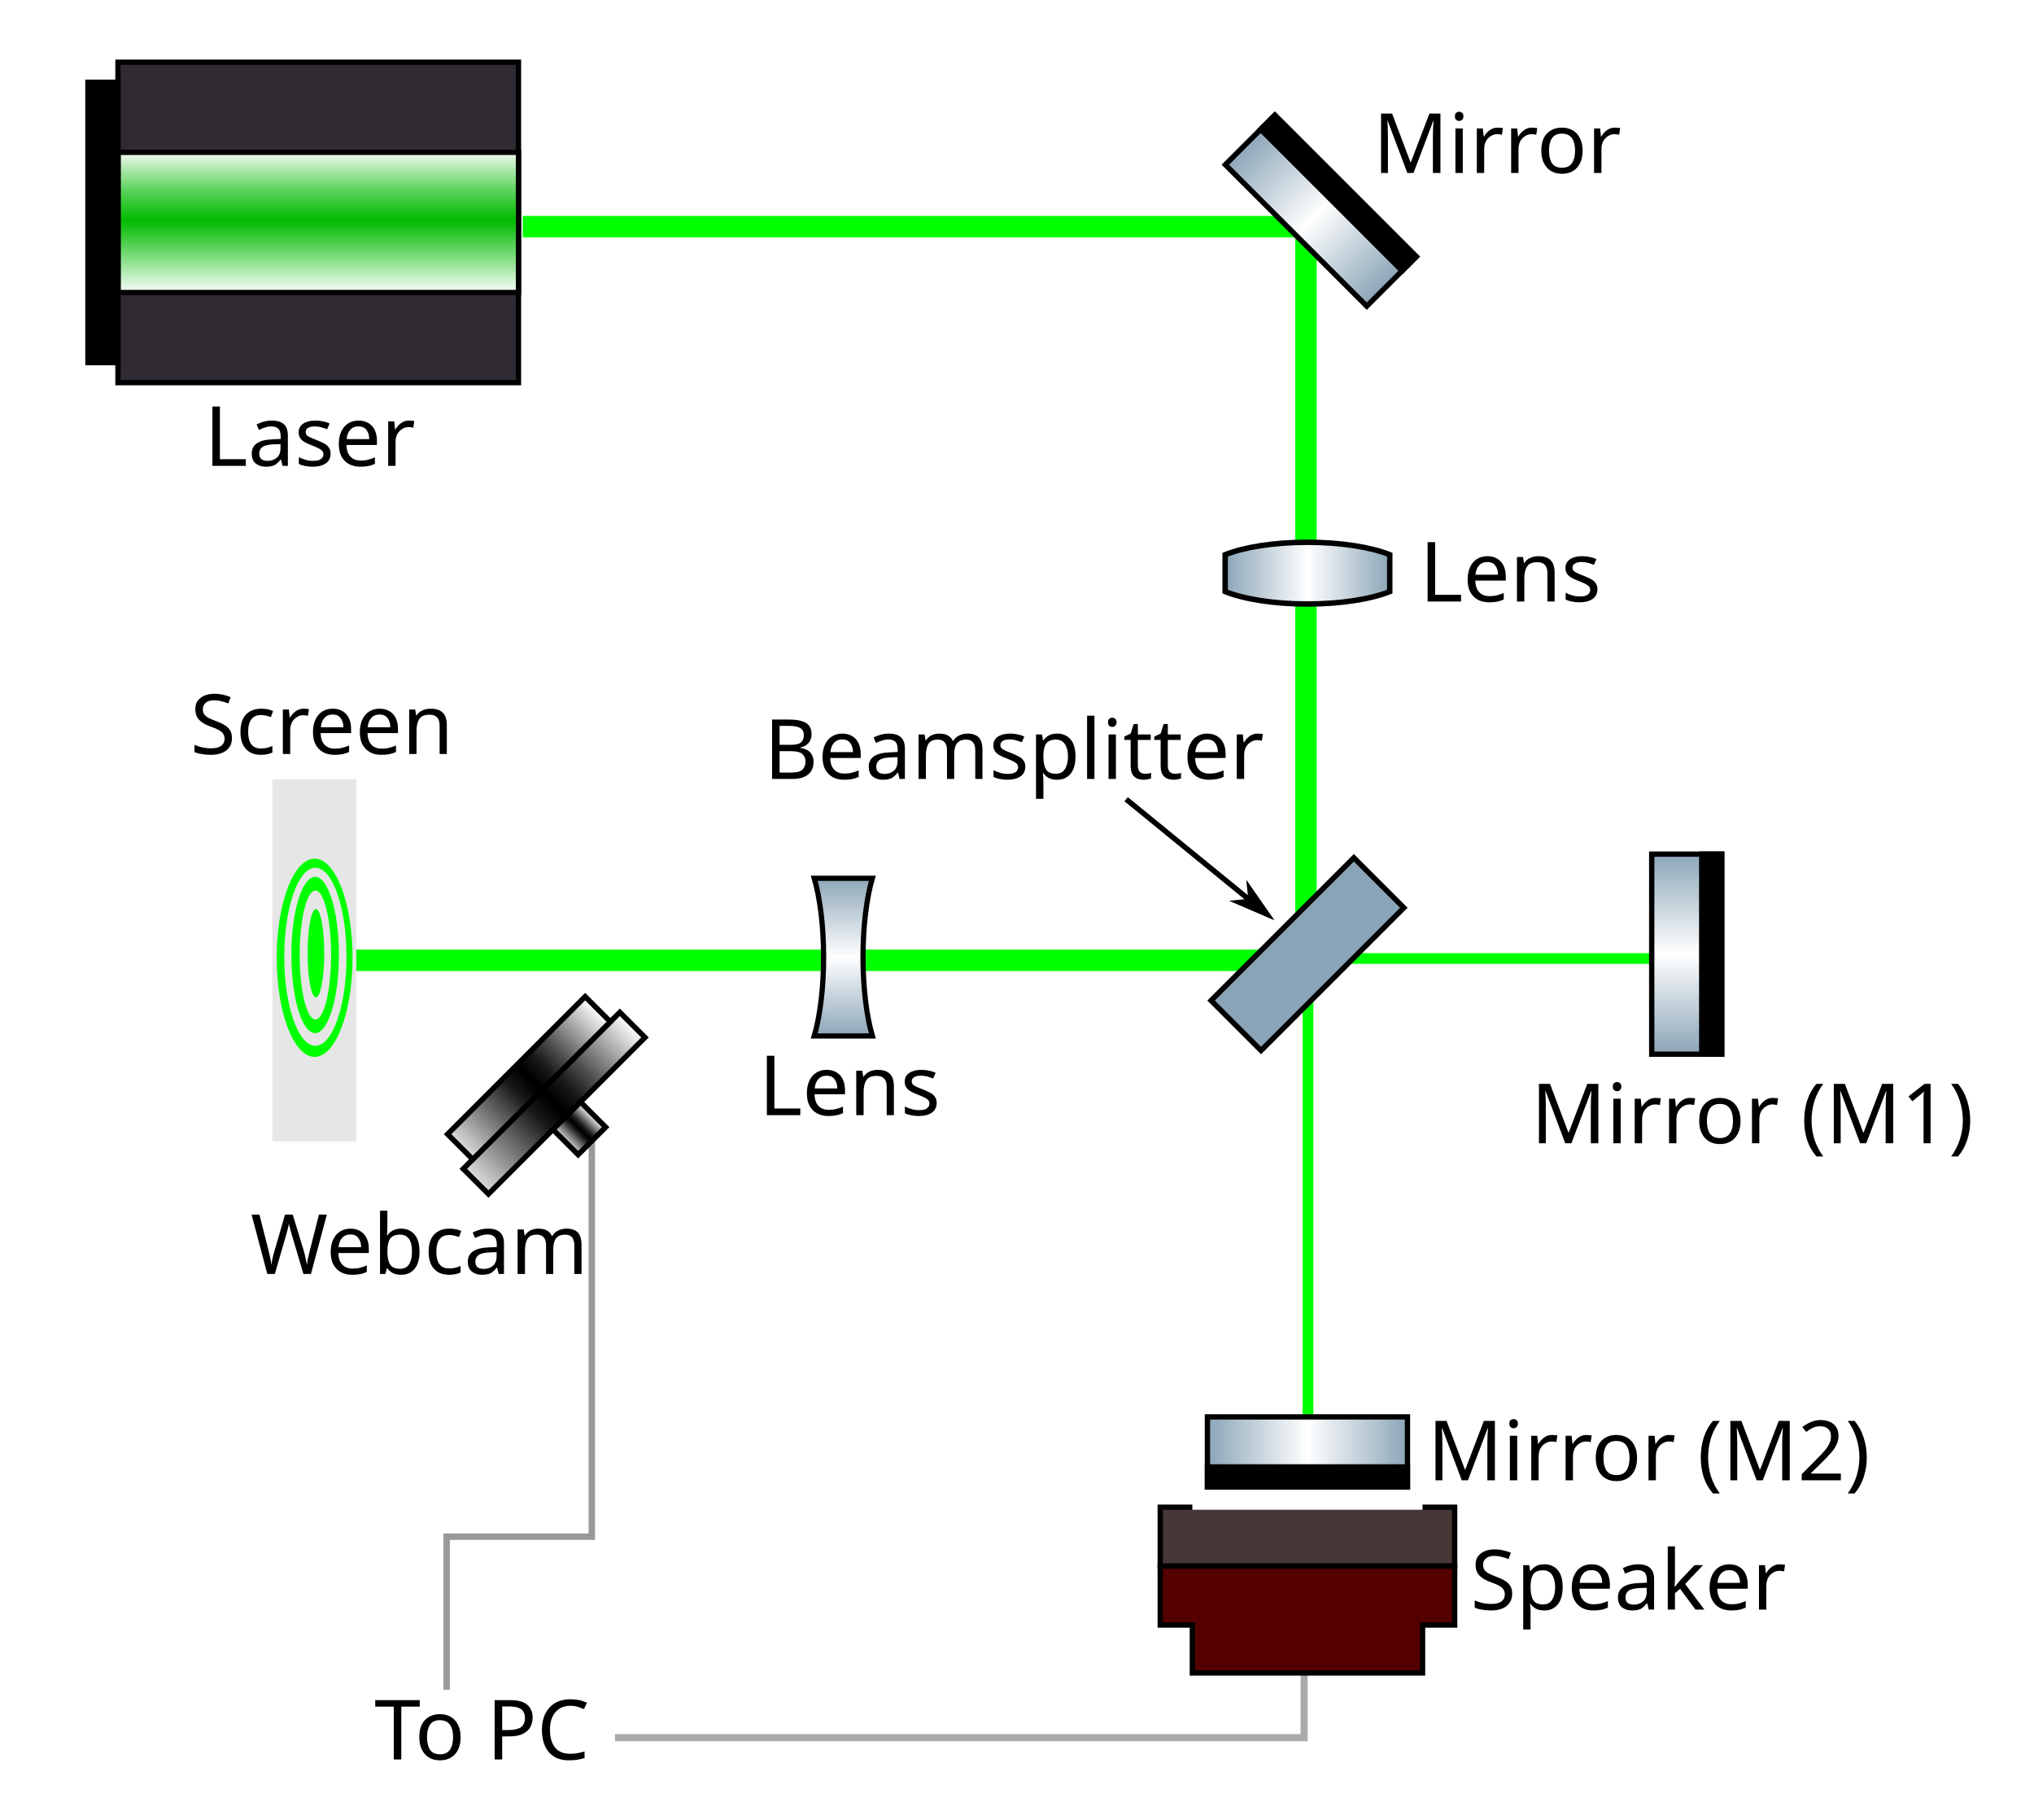
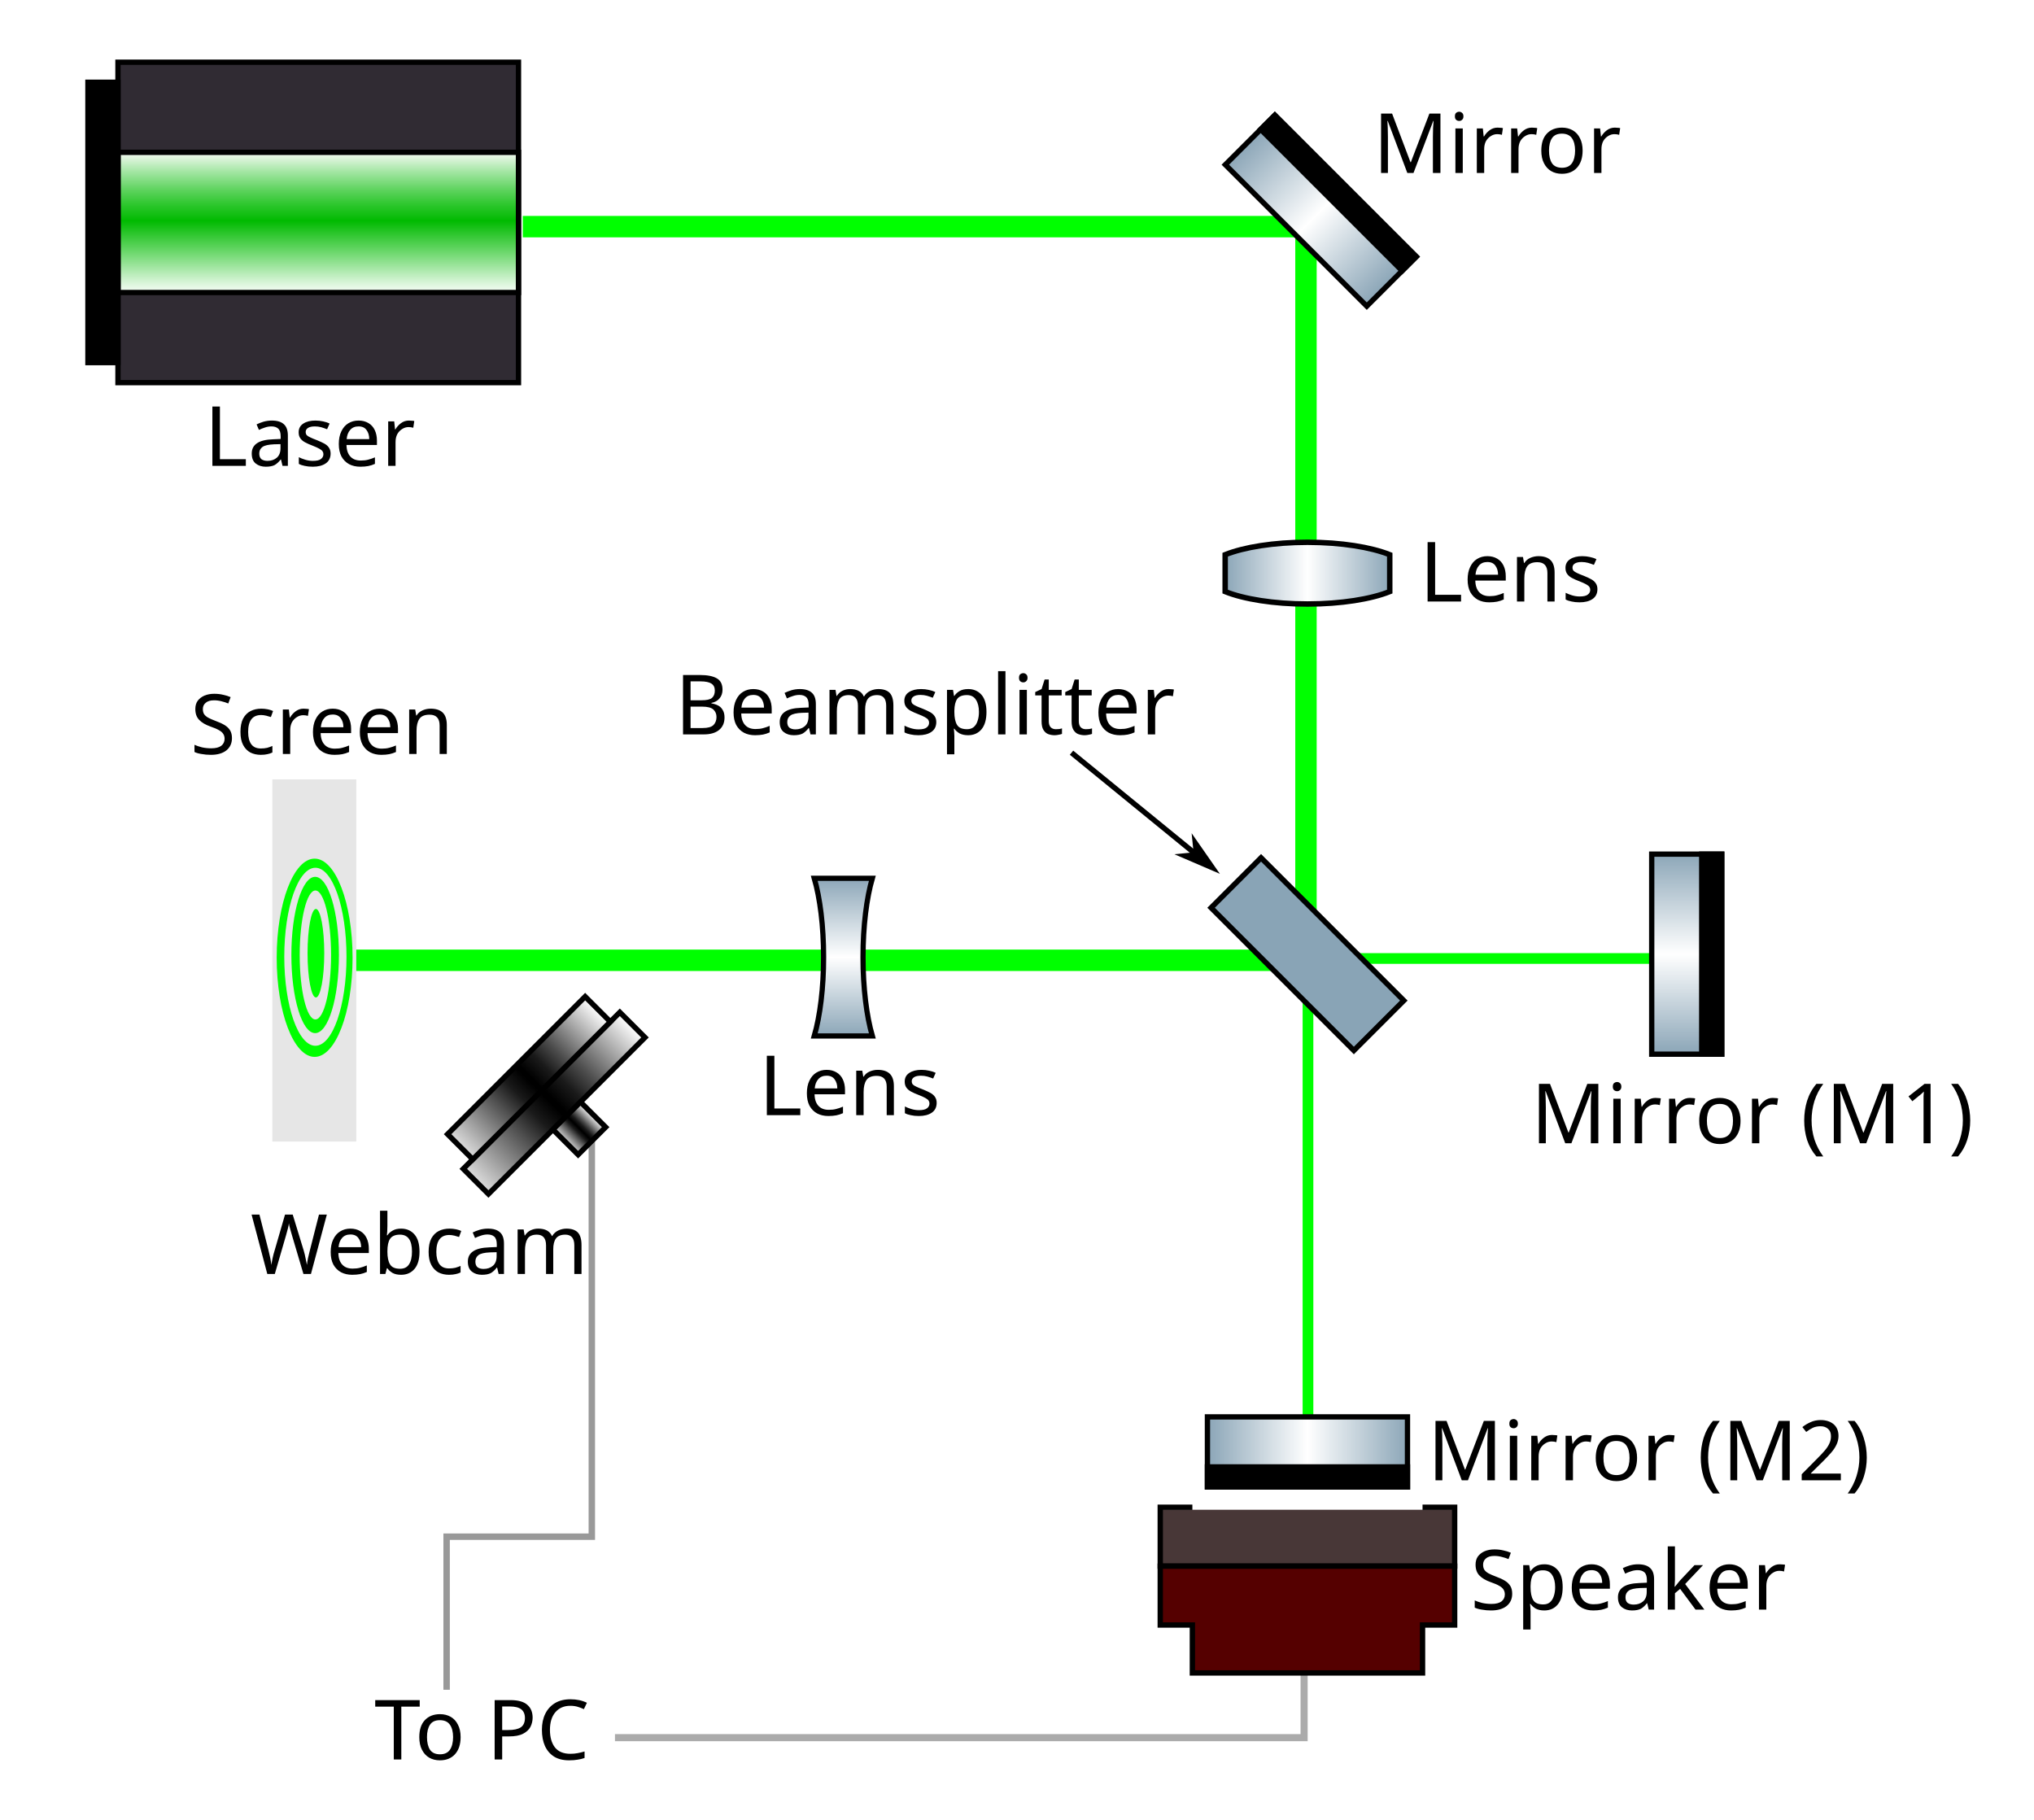
<svg xmlns="http://www.w3.org/2000/svg" xmlns:xlink="http://www.w3.org/1999/xlink" width="190mm" height="170mm" viewBox="0 0 190 170" version="1.1" id="svg8">
  <defs id="defs2">
    <marker orient="auto" refY="0" refX="0" id="Arrow1Mend" style="overflow:visible">
      <path id="path5530" d="M 0,0 5,-5 -12.5,0 5,5 Z" style="fill:#000000;fill-opacity:1;fill-rule:evenodd;stroke:#000000;stroke-width:1pt;stroke-opacity:1" transform="matrix(-0.4,0,0,-0.4,-4,0)" />
    </marker>
    <marker orient="auto" refY="0" refX="0" id="Arrow1Lend" style="overflow:visible">
      <path id="path5524" d="M 0,0 5,-5 -12.5,0 5,5 Z" style="fill:#000000;fill-opacity:1;fill-rule:evenodd;stroke:#000000;stroke-width:1pt;stroke-opacity:1" transform="matrix(-0.8,0,0,-0.8,-10,0)" />
    </marker>
    <linearGradient id="linearGradient5433" gradientUnits="userSpaceOnUse" x1="28.722" y1="32.973" x2="28.722" y2="13.131">
      <stop offset="0" style="stop-color:#FFFFFF" id="stop5413" />
      <stop offset="0.005" style="stop-color:#dbdbdb;stop-opacity:1" id="stop5415" />
      <stop offset="0.3" style="stop-color:#4d4d4d;stop-opacity:1" id="stop5419" />
      <stop offset="0.4" style="stop-color:#1a1a1a;stop-opacity:1" id="stop5421" />
      <stop offset="0.49" style="stop-color:#000000;stop-opacity:1" id="stop5423" />
      <stop offset="0.51" style="stop-color:#000000;stop-opacity:1" id="stop5425" />
      <stop offset="0.6" style="stop-color:#1a1a1a;stop-opacity:1" id="stop5427" />
      <stop offset="0.7" style="stop-color:#4d4d4d;stop-opacity:1" id="stop5429" />
      <stop offset="1" style="stop-color:#FFFFFF" id="stop5431" />
    </linearGradient>
    <linearGradient id="linearGradient5726-8" gradientUnits="userSpaceOnUse" x1="28.722" y1="32.973" x2="28.722" y2="13.131">
      <stop offset="0" style="stop-color:#FFFFFF" id="stop5370" />
      <stop offset="0.005" style="stop-color:#FEFCFC" id="stop5372" />
      <stop offset="0.15" style="stop-color:#a4e6a4;stop-opacity:1" id="stop5374" />
      <stop offset="0.277" style="stop-color:#5ed35e;stop-opacity:1" id="stop5376" />
      <stop offset="0.382" style="stop-color:#2bc62b;stop-opacity:1" id="stop5378" />
      <stop offset="0.462" style="stop-color:#0cbd0c;stop-opacity:1" id="stop5380" />
      <stop offset="0.488" style="stop-color:#00ba00;stop-opacity:1" id="stop5382" />
      <stop offset="0.708" style="stop-color:#6ed86e;stop-opacity:1" id="stop5384" />
      <stop offset="0.91" style="stop-color:#d6f4d6;stop-opacity:1" id="stop5386" />
      <stop offset="1" style="stop-color:#FFFFFF" id="stop5388" />
    </linearGradient>
    <linearGradient id="linearGradient5726" gradientUnits="userSpaceOnUse" x1="28.722" y1="32.973" x2="28.722" y2="13.131">
      <stop offset="0" style="stop-color:#FFFFFF" id="stop5057" />
      <stop offset="0.005" style="stop-color:#FEFCFC" id="stop5059" />
      <stop offset="0.15" style="stop-color:#E6A4A4" id="stop5061" />
      <stop offset="0.277" style="stop-color:#D35E5E" id="stop5063" />
      <stop offset="0.382" style="stop-color:#C62B2B" id="stop5065" />
      <stop offset="0.462" style="stop-color:#BD0C0C" id="stop5067" />
      <stop offset="0.506" style="stop-color:#BA0000" id="stop5069" />
      <stop offset="0.708" style="stop-color:#D86E6E" id="stop5071" />
      <stop offset="0.91" style="stop-color:#F4D6D6" id="stop5073" />
      <stop offset="1" style="stop-color:#FFFFFF" id="stop5075" />
    </linearGradient>
    <linearGradient xlink:href="#linearGradient3748" id="linearGradient3754" gradientUnits="userSpaceOnUse" gradientTransform="matrix(0.8,0,0,0.8,-34.8284,-61.1108)" x1="43.535" y1="105.672" x2="43.535" y2="76.388" />
    <linearGradient y2="0.375" x2="4.627" y1="23.052" x1="4.627" gradientUnits="userSpaceOnUse" id="linearGradient3748">
      <stop id="stop3733" style="stop-color:#89A4B6" offset="0.006" />
      <stop id="stop3735" style="stop-color:#FFFFFF" offset="0.5" />
      <stop id="stop3737" style="stop-color:#89A4B6" offset="1" />
    </linearGradient>
    <linearGradient xlink:href="#linearGradient3777" id="linearGradient3783" gradientUnits="userSpaceOnUse" gradientTransform="matrix(0.8,0,0,0.8,-34.8284,-61.1108)" x1="43.69" y1="105.671" x2="43.69" y2="76.388" />
    <linearGradient y2="0.375" x2="4.673" y1="23.051" x1="4.673" gradientUnits="userSpaceOnUse" id="linearGradient3777">
      <stop id="stop3762" style="stop-color:#89A4B6" offset="0.006" />
      <stop id="stop3764" style="stop-color:#FFFFFF" offset="0.5" />
      <stop id="stop3766" style="stop-color:#89A4B6" offset="1" />
    </linearGradient>
    <linearGradient xlink:href="#linearGradient2241" id="linearGradient5855" gradientUnits="userSpaceOnUse" x1="0" y1="14.548" x2="10.67" y2="14.548" />
    <linearGradient gradientTransform="matrix(0.35,0,0,1,-116.2935,-14.3086)" y2="22.892" x2="364.555" y1="34.823" x1="330.467" gradientUnits="userSpaceOnUse" id="linearGradient2241">
      <stop id="stop2228" style="stop-color:#FFFFFF" offset="0" />
      <stop id="stop2230" style="stop-color:#89A4B6" offset="1" />
    </linearGradient>
    <linearGradient gradientTransform="matrix(0.35,0,0,1,-115.4937,-14.3086)" y2="14.683" x2="343.291" y1="43.03" x1="343.291" gradientUnits="userSpaceOnUse" id="linearGradient3853">
      <stop id="stop3835" style="stop-color:#89A4B6" offset="0.006" />
      <stop id="stop3837" style="stop-color:#FFFFFF" offset="0.5" />
      <stop id="stop3839" style="stop-color:#89A4B6" offset="1" />
    </linearGradient>
    <linearGradient xlink:href="#linearGradient3818" id="linearGradient5980" gradientUnits="userSpaceOnUse" gradientTransform="matrix(0.8,0,0,0.8,-34.8284,-61.1108)" x1="43.535" y1="112.758" x2="43.535" y2="76.388" />
    <linearGradient gradientTransform="matrix(0.35,0,0,1,-117.1952,-14.3086)" y2="14.683" x2="350.087" y1="43.03" x1="350.087" gradientUnits="userSpaceOnUse" id="linearGradient3818">
      <stop id="stop3800" style="stop-color:#89A4B6" offset="0.006" />
      <stop id="stop3802" style="stop-color:#FFFFFF" offset="0.5" />
      <stop id="stop3804" style="stop-color:#89A4B6" offset="1" />
    </linearGradient>
    <linearGradient xlink:href="#linearGradient3818" id="linearGradient4883" gradientUnits="userSpaceOnUse" gradientTransform="matrix(0.8,0,0,0.8,-34.8284,-61.1108)" x1="43.535" y1="112.758" x2="43.535" y2="76.388" />
    <linearGradient xlink:href="#linearGradient3818" id="linearGradient4932" gradientUnits="userSpaceOnUse" gradientTransform="matrix(0.8,0,0,0.8,-34.8284,-61.1108)" x1="43.535" y1="112.758" x2="43.535" y2="76.388" />
    <linearGradient xlink:href="#linearGradient5726-8-6" id="linearGradient7432" gradientUnits="userSpaceOnUse" gradientTransform="matrix(0.2116667,0,0,0.2116667,-66.46641,-27.32871)" x1="43.535" y1="118.073" x2="43.535" y2="92.333" />
    <linearGradient y2="13.131" x2="28.722" y1="32.973" x1="28.722" gradientUnits="userSpaceOnUse" id="linearGradient5726-8-6">
      <stop id="stop5690" style="stop-color:#FFFFFF" offset="0" />
      <stop id="stop5692" style="stop-color:#FEFCFC" offset="0.005" />
      <stop id="stop5694" style="stop-color:#a4e6a4;stop-opacity:1" offset="0.15" />
      <stop id="stop5696" style="stop-color:#5ed35e;stop-opacity:1" offset="0.277" />
      <stop id="stop5698" style="stop-color:#2bc62b;stop-opacity:1" offset="0.382" />
      <stop id="stop5700" style="stop-color:#0cbd0c;stop-opacity:1" offset="0.462" />
      <stop id="stop5702" style="stop-color:#00ba00;stop-opacity:1" offset="0.488" />
      <stop id="stop5704" style="stop-color:#6ed86e;stop-opacity:1" offset="0.708" />
      <stop id="stop5706" style="stop-color:#d6f4d6;stop-opacity:1" offset="0.91" />
      <stop id="stop5708" style="stop-color:#FFFFFF" offset="1" />
    </linearGradient>
    <linearGradient y2="13.131" x2="28.722" y1="32.973" x1="28.722" gradientUnits="userSpaceOnUse" id="linearGradient7404">
      <stop id="stop7406" style="stop-color:#FFFFFF" offset="0" />
      <stop id="stop7408" style="stop-color:#FEFCFC" offset="0.005" />
      <stop id="stop7410" style="stop-color:#E6A4A4" offset="0.15" />
      <stop id="stop7412" style="stop-color:#D35E5E" offset="0.277" />
      <stop id="stop7414" style="stop-color:#C62B2B" offset="0.382" />
      <stop id="stop7416" style="stop-color:#BD0C0C" offset="0.462" />
      <stop id="stop7418" style="stop-color:#BA0000" offset="0.506" />
      <stop id="stop7420" style="stop-color:#D86E6E" offset="0.708" />
      <stop id="stop7422" style="stop-color:#F4D6D6" offset="0.91" />
      <stop id="stop7424" style="stop-color:#FFFFFF" offset="1" />
    </linearGradient>
    <linearGradient xlink:href="#linearGradient5433" id="linearGradient5368" x1="99.408" y1="183.513" x2="147.6" y2="183.513" gradientUnits="userSpaceOnUse" gradientTransform="matrix(0.4291454,0,0,0.4291454,-176.3699,116.1442)" />
    <linearGradient xlink:href="#linearGradient5433" id="linearGradient5368-8" x1="99.408" y1="183.513" x2="147.6" y2="183.513" gradientUnits="userSpaceOnUse" gradientTransform="matrix(0.3771054,0,0,0.4291454,-169.9428,112.8189)" />
    <linearGradient xlink:href="#linearGradient5433" id="linearGradient5368-8-7" x1="99.408" y1="183.513" x2="147.6" y2="183.513" gradientUnits="userSpaceOnUse" gradientTransform="matrix(0.07547587,0,0,0.4291454,-132.6904,119.4694)" />
  </defs>
  <g id="layer1" transform="translate(0,-127)">
    <g id="g4998" transform="translate(5.187224,1.6015986e-6)">
      <text xml:space="preserve" style="font-style:normal;font-weight:normal;font-size:26.458px;line-height:1.25;font-family:sans-serif;letter-spacing:0px;word-spacing:0px;fill:#000000;fill-opacity:1;stroke:none;stroke-width:0.661" x="128.155" y="265.277" id="text5210-2-5">
        <tspan id="tspan5208-17-1" x="128.155" y="265.277" style="font-style:normal;font-variant:normal;font-weight:normal;font-stretch:normal;font-size:7.761px;font-family:Cantarell;-inkscape-font-specification:Cantarell;font-variant-ligatures:normal;font-variant-caps:normal;font-variant-numeric:normal;font-feature-settings:normal;text-align:start;writing-mode:lr-tb;text-anchor:start;stroke-width:0.661">Mirror (M2)</tspan>
      </text>
      <path id="path5667" d="m 116.994,260.316 v -43.78 h 33.632" style="fill:none;stroke:#00ff00;stroke-width:1;stroke-linecap:butt;stroke-linejoin:miter;stroke-miterlimit:4;stroke-dasharray:none;stroke-opacity:1" />
      <g transform="matrix(0,0.6592659,-0.6592659,0,126.5357,259.1091)" id="g3815-7" style="display:inline;opacity:1;enable-background:new">
        <g id="g3797-5">
          <linearGradient id="linearGradient4875" gradientUnits="userSpaceOnUse" x1="350.087" y1="43.03" x2="350.087" y2="14.683" gradientTransform="matrix(0.35,0,0,1,-117.1952,-14.3086)">
            <stop offset="0.006" style="stop-color:#89A4B6" id="stop6080-9" />
            <stop offset="0.5" style="stop-color:#FFFFFF" id="stop6082-2" />
            <stop offset="1" style="stop-color:#89A4B6" id="stop6084-2" />
          </linearGradient>
          <rect style="fill:url(#linearGradient4883);fill-opacity:1;stroke:#000000;stroke-width:0.75" x="0.375" y="0.375" width="9.921" height="28.346" id="rect3806-8" />
          <rect style="stroke:#000000;stroke-width:0.75" x="7.46" y="0.375" width="2.836" height="28.346" id="rect3808-9" />
        </g>
      </g>
      <g transform="matrix(0.6592659,0,0,0.6592659,148.8552,206.5399)" id="g3815" style="display:inline;opacity:1;enable-background:new">
        <g id="g3797">
          <linearGradient id="linearGradient6086" gradientUnits="userSpaceOnUse" x1="350.087" y1="43.03" x2="350.087" y2="14.683" gradientTransform="matrix(0.35,0,0,1,-117.1952,-14.3086)">
            <stop offset="0.006" style="stop-color:#89A4B6" id="stop6080" />
            <stop offset="0.5" style="stop-color:#FFFFFF" id="stop6082" />
            <stop offset="1" style="stop-color:#89A4B6" id="stop6084" />
          </linearGradient>
          <rect style="fill:url(#linearGradient5980);fill-opacity:1;stroke:#000000;stroke-width:0.75" x="0.375" y="0.375" width="9.921" height="28.346" id="rect3806" />
          <rect style="stroke:#000000;stroke-width:0.75" x="7.46" y="0.375" width="2.836" height="28.346" id="rect3808" />
        </g>
      </g>
      <path style="fill:none;stroke:#00ff00;stroke-width:2;stroke-linecap:butt;stroke-linejoin:miter;stroke-miterlimit:4;stroke-dasharray:none;stroke-opacity:1" d="m 43.646,148.171 h 73.16 v 68.533 H 26.79" id="path5204" />
      <g transform="matrix(0.6494493,0,0,0.6494493,70.55228,208.8007)" id="g3775" style="display:inline;opacity:1;enable-background:new">
        <linearGradient id="linearGradient5993" gradientUnits="userSpaceOnUse" x1="4.673" y1="23.051" x2="4.673" y2="0.375">
          <stop offset="0.006" style="stop-color:#89A4B6" id="stop5987" />
          <stop offset="0.5" style="stop-color:#FFFFFF" id="stop5989" />
          <stop offset="1" style="stop-color:#89A4B6" id="stop5991" />
        </linearGradient>
        <path style="fill:url(#linearGradient3783);fill-opacity:1;stroke:#000000;stroke-width:0.75" d="M 8.847,0.375 H 0.499 c 0.822,2.843 1.34,6.865 1.34,11.338 0,4.473 -0.518,8.495 -1.34,11.338 H 8.847 C 8.025,20.208 7.509,16.186 7.509,11.713 7.509,7.24 8.024,3.218 8.847,0.375 Z" id="path3768" />
      </g>
-       <g transform="matrix(0.4704773,0.4704773,-0.4704773,0.4704773,121.2792,206.7763)" id="g2239" style="display:inline;opacity:1;enable-background:new">
+       <g transform="matrix(-0.4704773,0.4704773,0.4704773,0.4704773,112.6102,206.7763)" id="g2239" style="display:inline;opacity:1;enable-background:new">
        <linearGradient id="linearGradient6013" gradientUnits="userSpaceOnUse" x1="330.467" y1="34.823" x2="364.555" y2="22.892" gradientTransform="matrix(0.35,0,0,1,-116.2935,-14.3086)">
          <stop offset="0" style="stop-color:#FFFFFF" id="stop6009" />
          <stop offset="1" style="stop-color:#89A4B6" id="stop6011" />
        </linearGradient>
        <rect style="fill:url(#linearGradient5855);fill-opacity:1;stroke:#000000;stroke-width:0.75" x="0.375" y="0.375" width="9.92" height="28.346" id="rect2232" />
      </g>
      <g transform="matrix(0,0.67791,-0.67791,0,124.8854,177.4023)" id="g3746" style="display:inline;opacity:1;enable-background:new">
        <linearGradient id="linearGradient5970" gradientUnits="userSpaceOnUse" x1="4.627" y1="23.052" x2="4.627" y2="0.375">
          <stop offset="0.006" style="stop-color:#89A4B6" id="stop5964" />
          <stop offset="0.5" style="stop-color:#FFFFFF" id="stop5966" />
          <stop offset="1" style="stop-color:#89A4B6" id="stop5968" />
        </linearGradient>
        <path style="fill:url(#linearGradient3754);fill-opacity:1;stroke:#000000;stroke-width:0.75" d="M 7.17,0.375 H 2.084 C 1.049,2.96 0.375,7.07 0.375,11.714 c 0,4.644 0.674,8.754 1.709,11.338 H 7.17 C 8.207,20.468 8.879,16.358 8.879,11.714 8.879,7.07 8.205,2.96 7.17,0.375 Z" id="path3739" />
      </g>
      <g transform="matrix(2.494354,0,0,2.494354,-99.31077,135.1539)" id="g5091">
        <g id="g5083">
          <rect transform="scale(-1)" style="fill:#302b33;stroke-width:0.265" x="-57.152" y="-11.061" width="15" height="3.375" id="rect7400" />
          <rect transform="scale(-1)" style="fill:#302b33;stroke-width:0.265" x="-57.152" y="-2.436" width="15" height="3.375" id="rect7402" />
          <rect transform="scale(-1)" style="fill:url(#linearGradient7432);fill-opacity:1;stroke:#000000;stroke-width:0.198;stroke-miterlimit:4;stroke-dasharray:none" x="-57.152" y="-7.686" width="15" height="5.25" id="rect7426" />
          <rect transform="scale(-1)" style="stroke:#000000;stroke-width:0.198" x="-42.152" y="-10.311" width="1.125" height="10.5" id="rect7428" />
          <rect transform="scale(-1)" style="fill:none;stroke:#000000;stroke-width:0.198" x="-57.152" y="-11.061" width="15" height="12" id="rect7430" />
        </g>
      </g>
      <path id="path5677" d="m 116.632,282.358 v 6.962 H 52.258" style="fill:none;stroke:#000000;stroke-width:0.662;stroke-linecap:butt;stroke-linejoin:miter;stroke-miterlimit:4;stroke-dasharray:none;stroke-opacity:0.329" />
      <g transform="translate(-24.27221,119.2757)" id="g5840">
        <rect style="opacity:1;fill:#e6e6e6;stroke-width:0.265" id="rect907" width="7.843" height="33.829" x="44.523" y="80.528" />
        <ellipse style="opacity:1;fill:#00ff00;stroke-width:0.367" id="path911" cx="48.475" cy="97.192" rx="3.544" ry="9.26" />
        <ellipse style="opacity:1;fill:#e6e6e6;stroke-width:0.315" id="path911-9" cx="48.546" cy="97.098" rx="2.906" ry="8.315" />
        <ellipse style="opacity:1;fill:#00ff00;stroke-width:0.258" id="path911-2" cx="48.523" cy="96.932" rx="2.221" ry="7.3" />
        <ellipse style="opacity:1;fill:#e6e6e6;stroke-width:0.19" id="path911-9-6" cx="48.546" cy="96.932" rx="1.465" ry="6.024" />
        <ellipse style="opacity:1;fill:#00ff00;stroke-width:0.115" id="path911-2-1" cx="48.594" cy="96.767" rx="0.78" ry="4.134" />
      </g>
      <path id="path1017" d="m 50.096,231.526 v 39.021 h -13.564 v 14.299" style="fill:none;stroke:#000000;stroke-width:0.6;stroke-linecap:butt;stroke-linejoin:miter;stroke-miterlimit:4;stroke-dasharray:none;stroke-opacity:0.402" />
      <g transform="matrix(0.4661714,-0.4661714,0.4661714,0.4661714,108.9229,142.3862)" id="g3815-1" style="display:inline;opacity:1;enable-background:new">
        <g id="g3797-2">
          <linearGradient id="linearGradient4926" gradientUnits="userSpaceOnUse" x1="350.087" y1="43.03" x2="350.087" y2="14.683" gradientTransform="matrix(0.35,0,0,1,-117.1952,-14.3086)">
            <stop offset="0.006" style="stop-color:#89A4B6" id="stop6080-93" />
            <stop offset="0.5" style="stop-color:#FFFFFF" id="stop6082-1" />
            <stop offset="1" style="stop-color:#89A4B6" id="stop6084-9" />
          </linearGradient>
          <rect style="fill:url(#linearGradient4932);fill-opacity:1;stroke:#000000;stroke-width:0.75" x="0.375" y="0.375" width="9.921" height="28.346" id="rect3806-4" />
          <rect style="stroke:#000000;stroke-width:0.75" x="7.46" y="0.375" width="2.836" height="28.346" id="rect3808-7" />
        </g>
      </g>
      <g transform="translate(-24.27221,119.2757)" id="g5832">
        <rect style="opacity:1;fill:#483737;fill-opacity:1;stroke:none;stroke-width:0.425;stroke-miterlimit:4;stroke-dasharray:none;stroke-opacity:1" id="rect5224" width="27.5" height="5.266" x="127.467" y="148.755" />
        <path style="fill:none;stroke:#000000;stroke-width:0.5;stroke-linecap:butt;stroke-linejoin:miter;stroke-miterlimit:4;stroke-dasharray:none;stroke-opacity:1" d="m 130.467,148.522 h -3 l -2e-5,5.5 h 27.5 v -5.5 h -3" id="path5201" />
        <path style="fill:#550000;fill-opacity:1;stroke:#000000;stroke-width:0.5;stroke-linecap:butt;stroke-linejoin:miter;stroke-miterlimit:4;stroke-dasharray:none;stroke-opacity:1" d="m 127.467,154.022 v 5.5 l 3,3e-5 V 164 h 21.5 v -4.478 l 3,6e-5 v -5.5 z" id="path5201-5" />
      </g>
      <text xml:space="preserve" style="font-style:normal;font-weight:normal;font-size:26.458px;line-height:1.25;font-family:sans-serif;letter-spacing:0px;word-spacing:0px;fill:#000000;fill-opacity:1;stroke:none;stroke-width:0.661" x="137.821" y="233.793" id="text5210-2-5-6">
        <tspan id="tspan5208-17-1-9" x="137.821" y="233.793" style="font-style:normal;font-variant:normal;font-weight:normal;font-stretch:normal;font-size:7.761px;font-family:Cantarell;-inkscape-font-specification:Cantarell;font-variant-ligatures:normal;font-variant-caps:normal;font-variant-numeric:normal;font-feature-settings:normal;text-align:start;writing-mode:lr-tb;text-anchor:start;stroke-width:0.661">Mirror (M1)</tspan>
      </text>
      <text xml:space="preserve" style="font-style:normal;font-weight:normal;font-size:26.458px;line-height:1.25;font-family:sans-serif;letter-spacing:0px;word-spacing:0px;fill:#000000;fill-opacity:1;stroke:none;stroke-width:0.661" x="132.18" y="277.36" id="text5210-2-5-3">
        <tspan id="tspan5208-17-1-7" x="132.18" y="277.36" style="font-style:normal;font-variant:normal;font-weight:normal;font-stretch:normal;font-size:7.761px;font-family:Cantarell;-inkscape-font-specification:Cantarell;font-variant-ligatures:normal;font-variant-caps:normal;font-variant-numeric:normal;font-feature-settings:normal;text-align:start;writing-mode:lr-tb;text-anchor:start;stroke-width:0.661">Speaker</tspan>
      </text>
      <text xml:space="preserve" style="font-style:normal;font-weight:normal;font-size:26.458px;line-height:1.25;font-family:sans-serif;letter-spacing:0px;word-spacing:0px;fill:#000000;fill-opacity:1;stroke:none;stroke-width:0.661" x="29.786" y="291.359" id="text5210-2-5-4">
        <tspan id="tspan5208-17-1-5" x="29.786" y="291.359" style="font-style:normal;font-variant:normal;font-weight:normal;font-stretch:normal;font-size:7.761px;font-family:Cantarell;-inkscape-font-specification:Cantarell;font-variant-ligatures:normal;font-variant-caps:normal;font-variant-numeric:normal;font-feature-settings:normal;text-align:start;writing-mode:lr-tb;text-anchor:start;stroke-width:0.661">To PC</tspan>
      </text>
      <text xml:space="preserve" style="font-style:normal;font-weight:normal;font-size:26.458px;line-height:1.25;font-family:sans-serif;letter-spacing:0px;word-spacing:0px;fill:#000000;fill-opacity:1;stroke:none;stroke-width:0.661" x="18.22" y="246.002" id="text5210-2-5-2">
        <tspan id="tspan5208-17-1-54" x="18.22" y="246.002" style="font-style:normal;font-variant:normal;font-weight:normal;font-stretch:normal;font-size:7.761px;font-family:Cantarell;-inkscape-font-specification:Cantarell;font-variant-ligatures:normal;font-variant-caps:normal;font-variant-numeric:normal;font-feature-settings:normal;text-align:start;writing-mode:lr-tb;text-anchor:start;stroke-width:0.661">Webcam</tspan>
      </text>
-       <text xml:space="preserve" style="font-style:normal;font-weight:normal;font-size:26.458px;line-height:1.25;font-family:sans-serif;letter-spacing:0px;word-spacing:0px;fill:#000000;fill-opacity:1;stroke:none;stroke-width:0.661" x="66.183" y="199.759" id="text5210-2-5-7">
-         <tspan id="tspan5208-17-1-4" x="66.183" y="199.759" style="font-style:normal;font-variant:normal;font-weight:normal;font-stretch:normal;font-size:7.761px;font-family:Cantarell;-inkscape-font-specification:Cantarell;font-variant-ligatures:normal;font-variant-caps:normal;font-variant-numeric:normal;font-feature-settings:normal;text-align:start;writing-mode:lr-tb;text-anchor:start;stroke-width:0.661">Beamsplitter</tspan>
+       <text xml:space="preserve" style="font-style:normal;font-weight:normal;font-size:26.458px;line-height:1.25;font-family:sans-serif;letter-spacing:0px;word-spacing:0px;fill:#000000;fill-opacity:1;stroke:none;stroke-width:0.661" x="57.868" y="195.602" id="text5210-2-5-7">
+         <tspan id="tspan5208-17-1-4" x="57.868" y="195.602" style="font-style:normal;font-variant:normal;font-weight:normal;font-stretch:normal;font-size:7.761px;font-family:Cantarell;-inkscape-font-specification:Cantarell;font-variant-ligatures:normal;font-variant-caps:normal;font-variant-numeric:normal;font-feature-settings:normal;text-align:start;writing-mode:lr-tb;text-anchor:start;stroke-width:0.661">Beamsplitter</tspan>
      </text>
      <text xml:space="preserve" style="font-style:normal;font-weight:normal;font-size:26.458px;line-height:1.25;font-family:sans-serif;letter-spacing:0px;word-spacing:0px;fill:#000000;fill-opacity:1;stroke:none;stroke-width:0.661" x="12.589" y="197.432" id="text5210-2-5-43">
        <tspan id="tspan5208-17-1-0" x="12.589" y="197.432" style="font-style:normal;font-variant:normal;font-weight:normal;font-stretch:normal;font-size:7.761px;font-family:Cantarell;-inkscape-font-specification:Cantarell;font-variant-ligatures:normal;font-variant-caps:normal;font-variant-numeric:normal;font-feature-settings:normal;text-align:start;writing-mode:lr-tb;text-anchor:start;stroke-width:0.661">Screen</tspan>
      </text>
      <text xml:space="preserve" style="font-style:normal;font-weight:normal;font-size:26.458px;line-height:1.25;font-family:sans-serif;letter-spacing:0px;word-spacing:0px;fill:#000000;fill-opacity:1;stroke:none;stroke-width:0.661" x="13.903" y="170.52" id="text5210-2-5-78">
        <tspan id="tspan5208-17-1-6" x="13.903" y="170.52" style="font-style:normal;font-variant:normal;font-weight:normal;font-stretch:normal;font-size:7.761px;font-family:Cantarell;-inkscape-font-specification:Cantarell;font-variant-ligatures:normal;font-variant-caps:normal;font-variant-numeric:normal;font-feature-settings:normal;text-align:start;writing-mode:lr-tb;text-anchor:start;stroke-width:0.661">Laser</tspan>
      </text>
      <text xml:space="preserve" style="font-style:normal;font-weight:normal;font-size:26.458px;line-height:1.25;font-family:sans-serif;letter-spacing:0px;word-spacing:0px;fill:#000000;fill-opacity:1;stroke:none;stroke-width:0.661" x="123.071" y="143.155" id="text5210-2-5-8">
        <tspan id="tspan5208-17-1-8" x="123.071" y="143.155" style="font-style:normal;font-variant:normal;font-weight:normal;font-stretch:normal;font-size:7.761px;font-family:Cantarell;-inkscape-font-specification:Cantarell;font-variant-ligatures:normal;font-variant-caps:normal;font-variant-numeric:normal;font-feature-settings:normal;text-align:start;writing-mode:lr-tb;text-anchor:start;stroke-width:0.661">Mirror</tspan>
      </text>
      <text xml:space="preserve" style="font-style:normal;font-weight:normal;font-size:26.458px;line-height:1.25;font-family:sans-serif;letter-spacing:0px;word-spacing:0px;fill:#000000;fill-opacity:1;stroke:none;stroke-width:0.661" x="127.418" y="183.186" id="text5210-2-5-431">
        <tspan id="tspan5208-17-1-49" x="127.418" y="183.186" style="font-style:normal;font-variant:normal;font-weight:normal;font-stretch:normal;font-size:7.761px;font-family:Cantarell;-inkscape-font-specification:Cantarell;font-variant-ligatures:normal;font-variant-caps:normal;font-variant-numeric:normal;font-feature-settings:normal;text-align:start;writing-mode:lr-tb;text-anchor:start;stroke-width:0.661">Lens</tspan>
      </text>
      <text xml:space="preserve" style="font-style:normal;font-weight:normal;font-size:26.458px;line-height:1.25;font-family:sans-serif;letter-spacing:0px;word-spacing:0px;fill:#000000;fill-opacity:1;stroke:none;stroke-width:0.661" x="65.694" y="231.172" id="text5210-2-5-431-2">
        <tspan id="tspan5208-17-1-49-0" x="65.694" y="231.172" style="font-style:normal;font-variant:normal;font-weight:normal;font-stretch:normal;font-size:7.761px;font-family:Cantarell;-inkscape-font-specification:Cantarell;font-variant-ligatures:normal;font-variant-caps:normal;font-variant-numeric:normal;font-feature-settings:normal;text-align:start;writing-mode:lr-tb;text-anchor:start;stroke-width:0.661">Lens</tspan>
      </text>
      <g transform="translate(-4.002947,5.000007)" id="g4792">
        <rect style="opacity:1;fill:url(#linearGradient5368);fill-opacity:1;stroke:#000000;stroke-width:0.5;stroke-miterlimit:4;stroke-dasharray:none;stroke-opacity:1" id="rect5360" width="20.681" height="3.325" x="-133.71" y="193.235" transform="rotate(-45)" />
        <rect style="opacity:1;fill:url(#linearGradient5368-8);fill-opacity:1;stroke:#000000;stroke-width:0.5;stroke-miterlimit:4;stroke-dasharray:none;stroke-opacity:1" id="rect5360-8" width="18.173" height="3.325" x="-132.456" y="189.91" transform="rotate(-45)" />
        <rect style="opacity:1;fill:url(#linearGradient5368-8-7);fill-opacity:1;stroke:#000000;stroke-width:0.5;stroke-miterlimit:4;stroke-dasharray:none;stroke-opacity:1" id="rect5360-8-6" width="3.637" height="3.325" x="-125.188" y="196.56" transform="rotate(-45)" />
      </g>
-       <path id="path5519" d="m 100.008,201.658 13.096,10.691" style="fill:none;stroke:#000000;stroke-width:0.5;stroke-linecap:butt;stroke-linejoin:miter;stroke-miterlimit:4;stroke-dasharray:none;stroke-opacity:1;marker-end:url(#Arrow1Mend)" />
+       <path id="path5519" d="m 94.905,197.312 13.096,10.691" style="fill:none;stroke:#000000;stroke-width:0.5;stroke-linecap:butt;stroke-linejoin:miter;stroke-miterlimit:4;stroke-dasharray:none;stroke-opacity:1;marker-end:url(#Arrow1Mend)" />
    </g>
  </g>
</svg>
